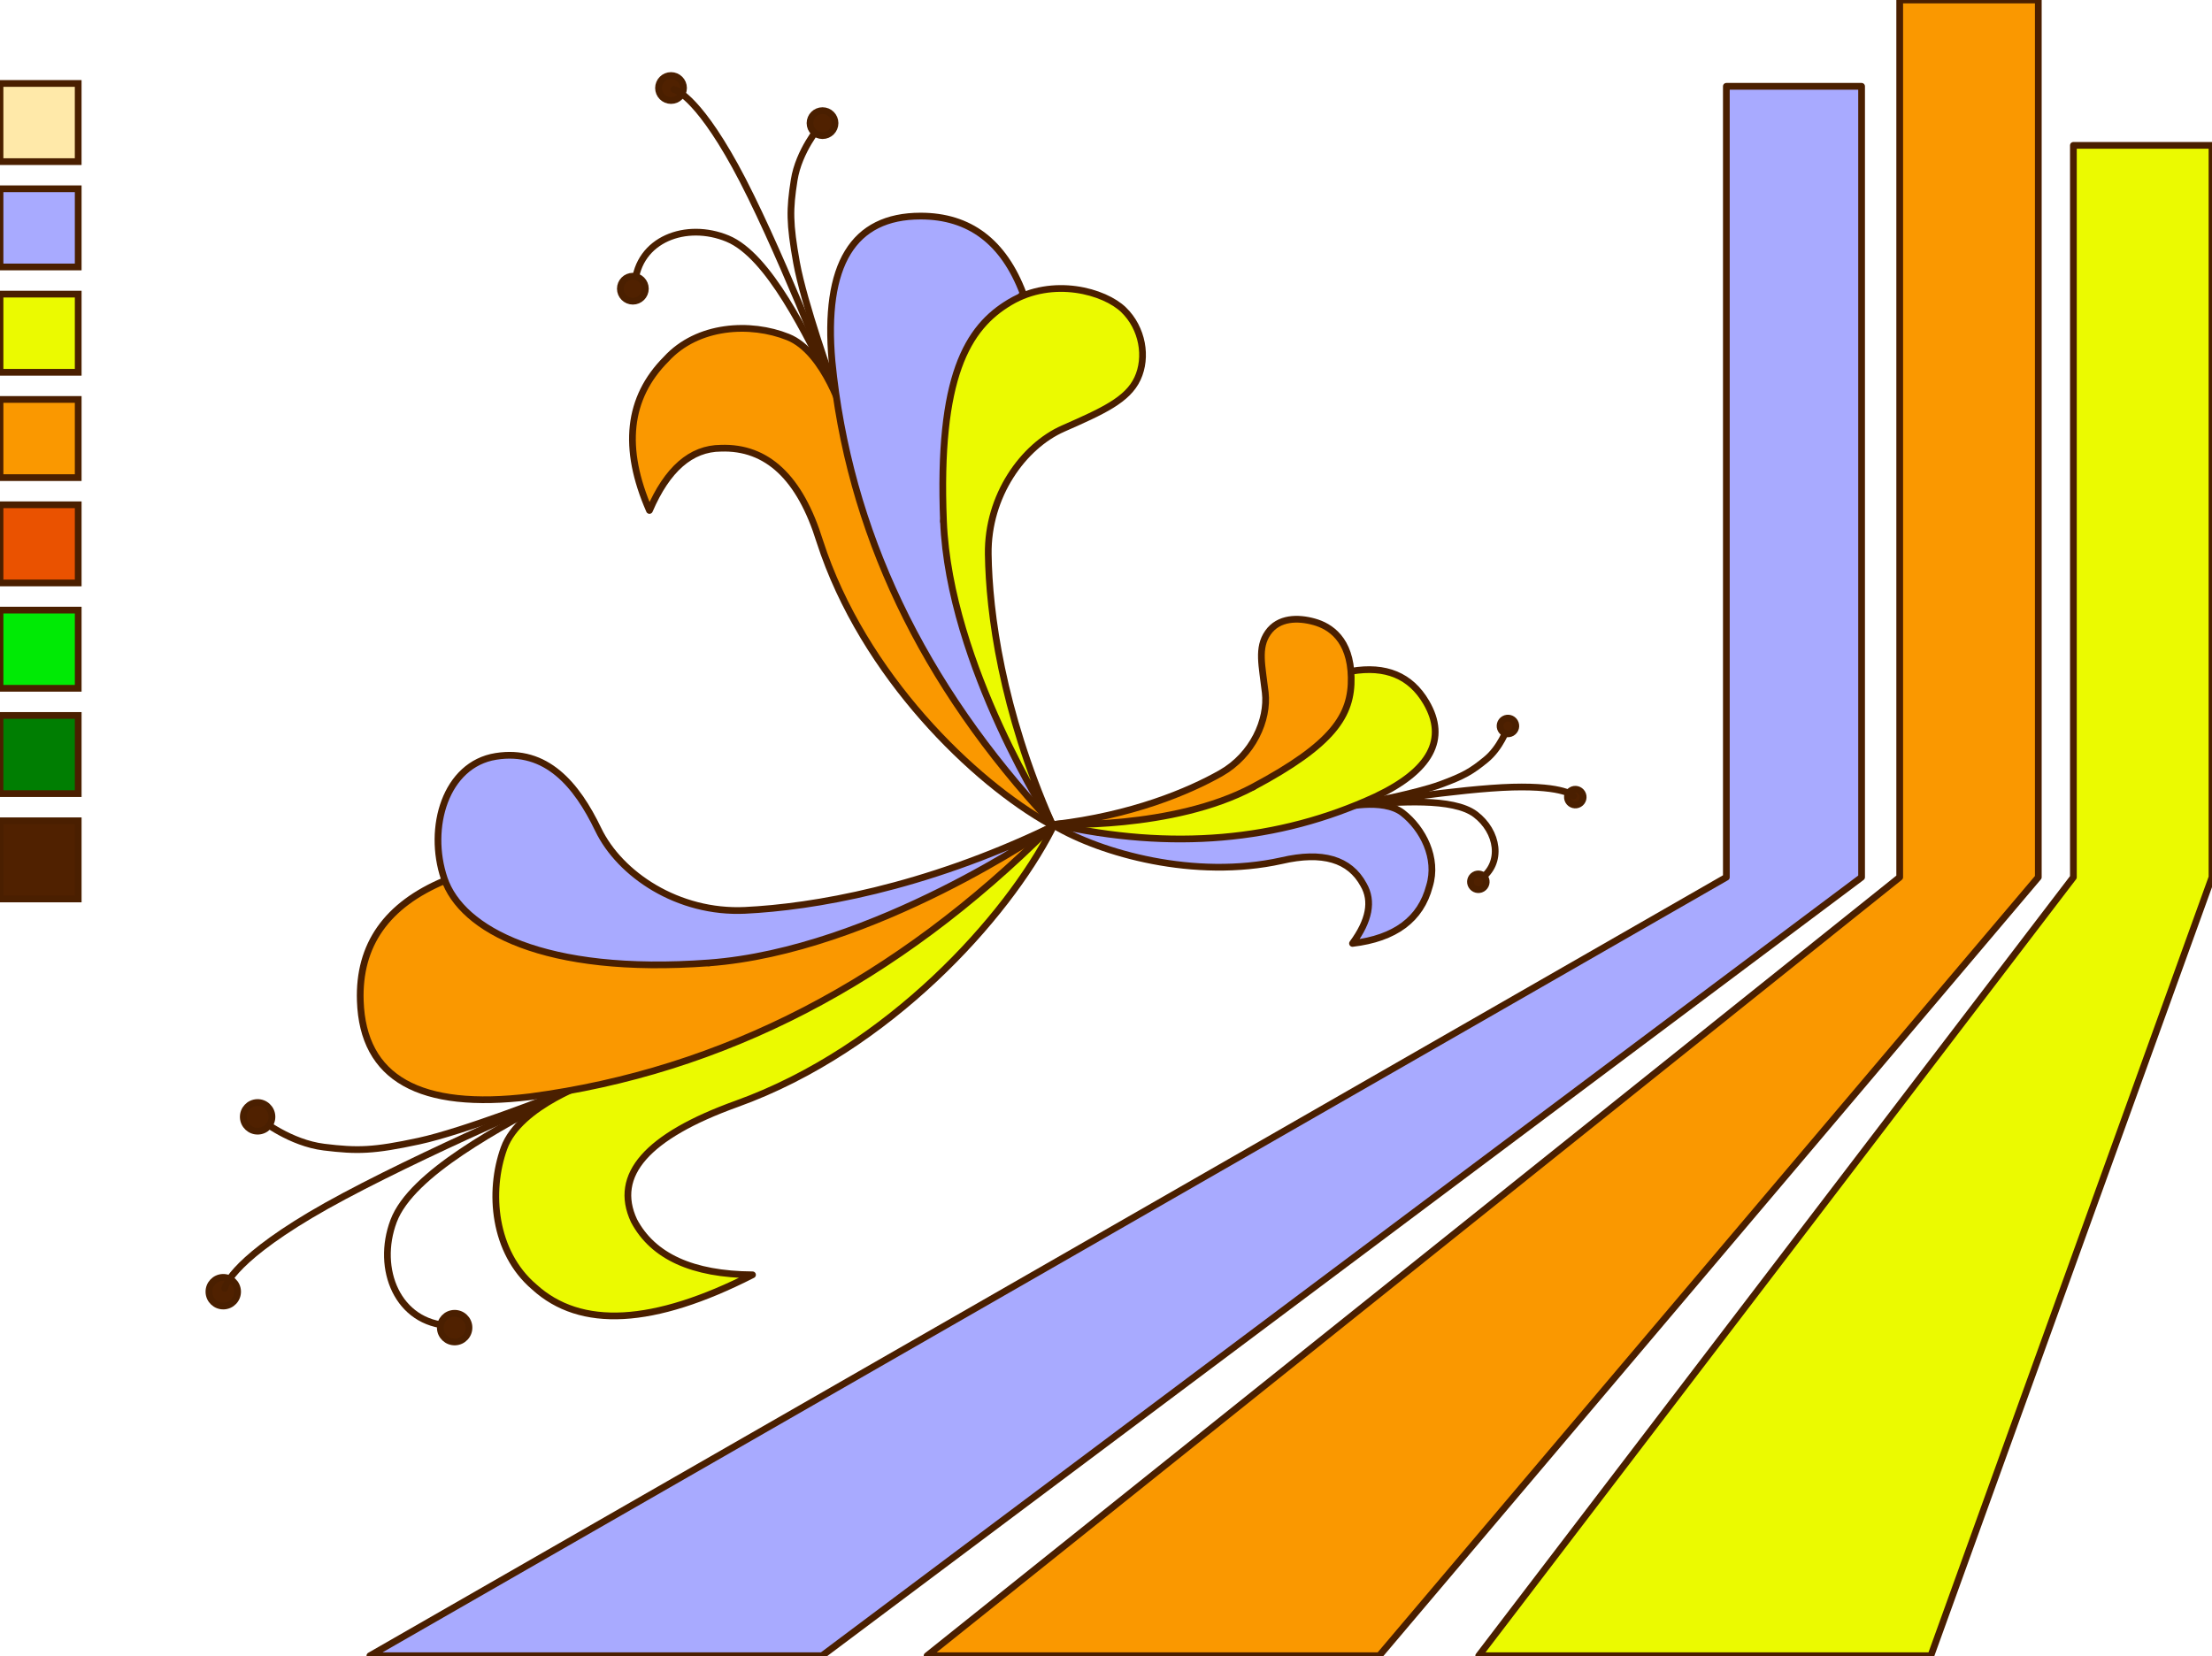
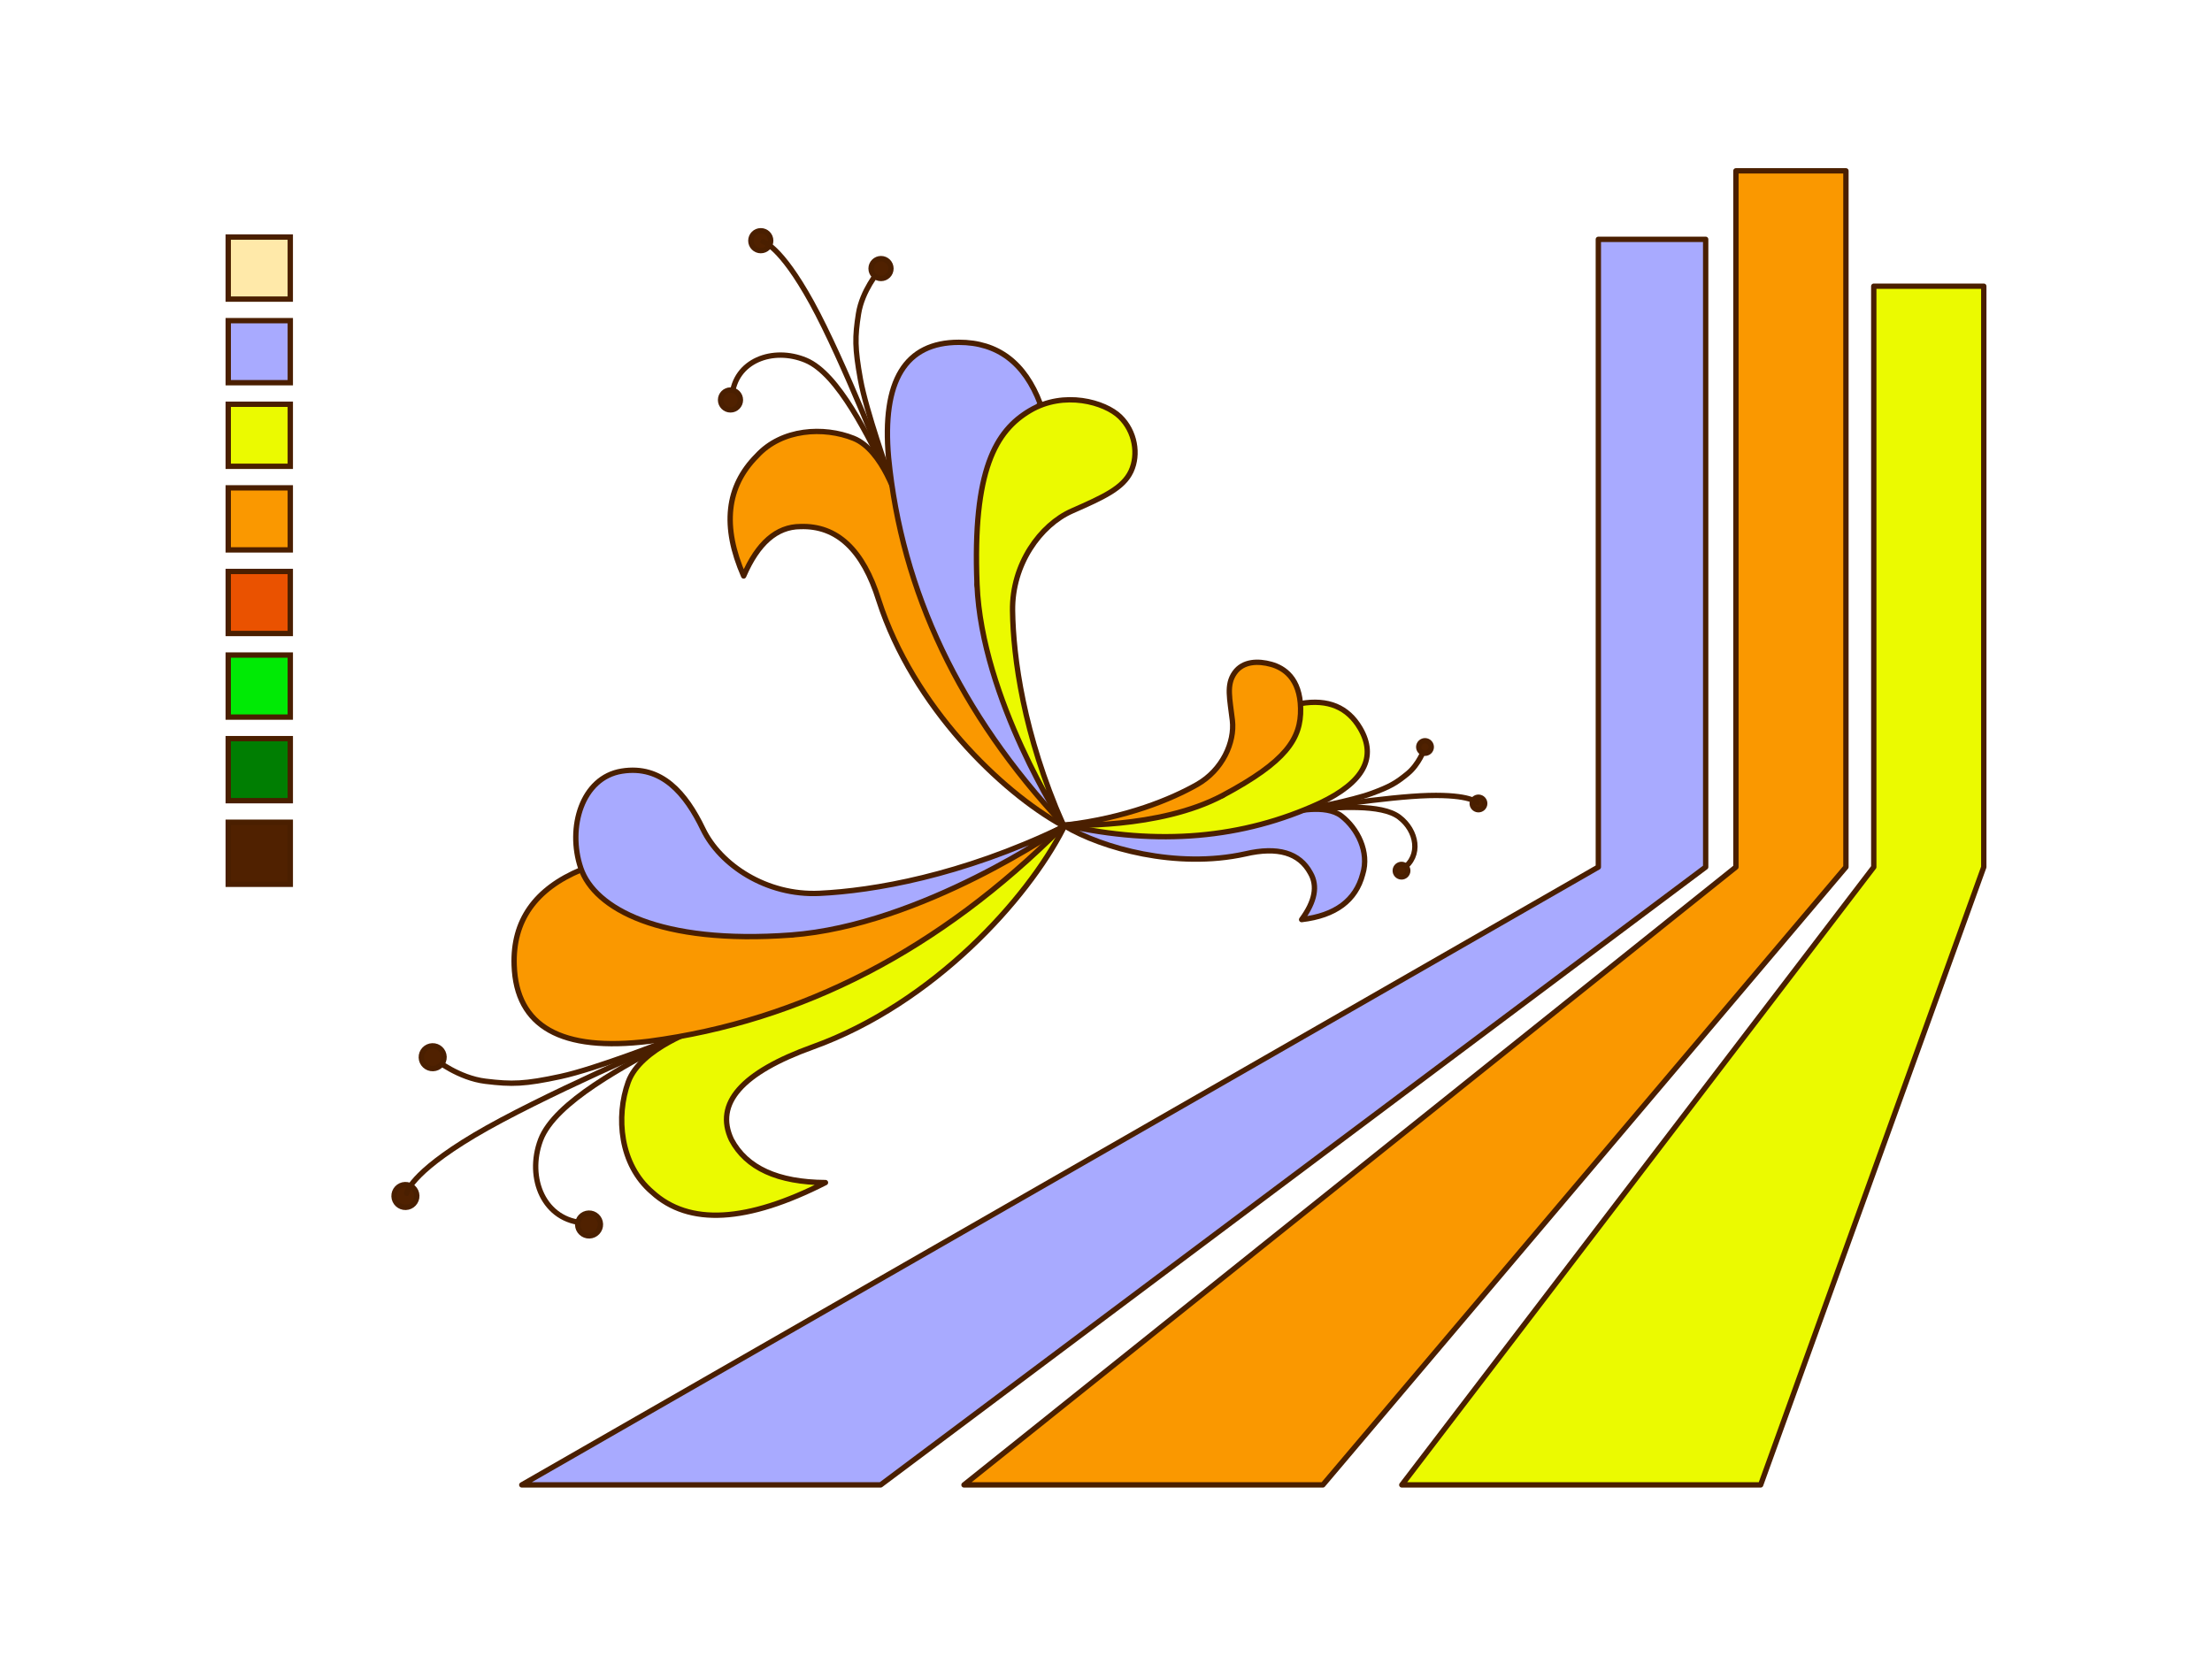
- <svg xmlns="http://www.w3.org/2000/svg" width="100%" height="100%" version="1.1" style="stroke-linecap: round; stroke-linejoin: round; stroke-miterlimit: 20; background: rgba(255, 233, 169, 1);" viewBox="633.174 233.49 657.074 491.937">
-   <defs id="SvgjsDefs15992">
+ <svg xmlns="http://www.w3.org/2000/svg" width="100%" height="100%" version="1.1" style="stroke-linecap: round; stroke-linejoin: round; stroke-miterlimit: 20; background: rgba(255, 233, 169, 1);" viewBox="547.754 169.538 827.913 619.841">
+   <defs id="SvgjsDefs50430">
    <locks id="locks" />
  </defs>
  <svg id="S-b0-a4ef62" style="overflow: visible; pointer-events: all;" data-disabled="false" data-hidden="false">
    <rect id="R-cb-a13742" width="23.226" height="23.226" style="stroke: rgb(74, 31, 0); stroke-opacity: 1; stroke-width: 2; fill: rgb(255, 233, 169); fill-opacity: 1;" stroke-linecap="butt" stroke-linejoin="miter" stroke-miterlimit="20" transform="matrix(1,0,0,1,633.1735,258.2862)" />
    <rect id="R-98-389cda" width="23.226" height="23.226" style="stroke: rgb(74, 31, 0); stroke-opacity: 1; stroke-width: 2; fill: rgb(168, 170, 255); fill-opacity: 1;" stroke-linecap="butt" stroke-linejoin="miter" stroke-miterlimit="20" transform="matrix(1,0,0,1,633.1785,289.5797)" />
    <rect id="R-06-09978f" width="23.226" height="23.226" style="stroke: rgb(74, 31, 0); stroke-opacity: 1; stroke-width: 2; fill: rgb(235, 250, 0); fill-opacity: 1;" stroke-linecap="butt" stroke-linejoin="miter" stroke-miterlimit="20" transform="matrix(1,0,0,1,633.1785,320.8754)" />
    <rect id="R-ab-9467c4" width="23.226" height="23.226" style="stroke: rgb(74, 31, 0); stroke-opacity: 1; stroke-width: 2; fill: rgb(250, 152, 0); fill-opacity: 1;" stroke-linecap="butt" stroke-linejoin="miter" stroke-miterlimit="20" transform="matrix(1,0,0,1,633.1785,352.1712)" />
    <rect id="R-d4-c0ef37" width="23.226" height="23.226" style="stroke: rgb(74, 31, 0); stroke-opacity: 1; stroke-width: 2; fill: rgb(234, 82, 0); fill-opacity: 1;" stroke-linecap="butt" stroke-linejoin="miter" stroke-miterlimit="20" transform="matrix(1,0,0,1,633.1785,383.4669)" />
    <rect id="R-a2-c4025b" width="23.226" height="23.226" style="stroke: rgb(74, 31, 0); stroke-opacity: 1; stroke-width: 2; fill: rgb(0, 234, 5); fill-opacity: 1;" stroke-linecap="butt" stroke-linejoin="miter" stroke-miterlimit="20" transform="matrix(1,0,0,1,633.1785,414.7627)" />
    <rect id="R-94-fbfa32" width="23.226" height="23.226" style="stroke: rgb(74, 31, 0); stroke-opacity: 1; stroke-width: 2; fill: rgb(0, 126, 2); fill-opacity: 1;" stroke-linecap="butt" stroke-linejoin="miter" stroke-miterlimit="20" transform="matrix(1,0,0,1,633.1785,446.0585)" />
    <rect id="R-17-8a19cc" width="23.226" height="23.226" style="stroke: rgb(74, 31, 0); stroke-opacity: 1; stroke-width: 2; fill: rgb(80, 33, 0); fill-opacity: 1;" stroke-linecap="butt" stroke-linejoin="miter" stroke-miterlimit="20" transform="matrix(1,0,0,1,633.1785,477.3542)" />
    <g id="G-a7-896fd2" transform="matrix(1,0,0,1,-882.9995,-123.2261)">
      <polygon id="P-d0-84b712" points="1324.633,518.279 1324.633,283.287 1364.805,283.287 1364.805,518.279 1056.009,749.579 921.697,749.579" style="stroke: rgb(74, 31, 0); stroke-opacity: 1; stroke-width: 2; fill: rgb(168, 170, 255); fill-opacity: 1;" transform="matrix(1,0,0,1,704.3527,99.0737)" />
      <polygon id="P-86-b3167d" points="1275.614,524.923 1275.614,264.287 1316.786,264.287 1316.786,524.923 1121.009,756.224 986.697,756.224" style="stroke: rgb(74, 31, 0); stroke-opacity: 1; stroke-width: 2px; fill: rgb(250, 152, 0); fill-opacity: 1;" transform="matrix(1,0,0,1,804.8649,92.42865)" />
      <polygon id="P-30-2cf561" points="1227.349,513.732 1227.349,296.287 1268.521,296.287 1268.521,513.732 1185.009,745.032 1050.697,745.032" style="stroke: rgb(74, 31, 0); stroke-opacity: 1; stroke-width: 2px; fill: rgb(235, 250, 0); fill-opacity: 1;" transform="matrix(1,0,0,1,904.7254,103.6204)" />
    </g>
  </svg>
  <svg id="S-ba-70dac7" style="overflow: visible; pointer-events: all;">
    <path id="P-81-040c24" d="M880.573 348.691C872.786 333.038 861.589 309.482 849.321 304.386S822.729 304.538 821.719 318.008 " style="stroke: rgb(74, 31, 0); stroke-opacity: 1; stroke-width: 2px; fill: rgb(80, 33, 0); fill-opacity: 0;" transform="matrix(1,0,0,1,0,0)" />
    <path id="P-45-04500a" d="M880.472 347.401S871.921 323.391 869.8 311.601S867.714 295.699 869.077 287.008S876.657 271.029 876.657 271.029S876.657 271.029 876.657 271.029 " style="stroke: rgb(74, 31, 0); stroke-opacity: 1; stroke-width: 2; fill: rgb(80, 33, 0); fill-opacity: 0;" transform="matrix(1,0,0,1,0,0)" />
    <circle id="C-50-bc2b3a" r="3.717" cx="0" cy="0" style="stroke: rgb(74, 31, 0); stroke-opacity: 1; stroke-width: 2; fill: rgb(80, 33, 0); fill-opacity: 1;" transform="matrix(1,0,0,1,832.5018,259.6413)" />
    <circle id="C-ab-5bf860" r="3.717" cx="0" cy="0" style="stroke: rgb(74, 31, 0); stroke-opacity: 1; stroke-width: 2; fill: rgb(80, 33, 0); fill-opacity: 1;" transform="matrix(1,0,0,1,877.5049,270.0737)" />
    <path id="P-2e-0b2fed" d="M931.215 444.041S895.464 381.355 893.022 373.215S870.059 323.268 870.059 323.268S864.5 303.755 853.358 299.298S826.501 295.639 817.142 305.89Q800.05 323.059 812.204 350.825Q820.139 332.394 833.411 332.332Q853.981 331.604 862.785 359.94C875.687 399.967 908.888 431.683 931.215 444.041 " style="stroke: rgb(74, 31, 0); stroke-opacity: 1; stroke-width: 2px; fill: rgb(250, 152, 0); fill-opacity: 1;" transform="matrix(1,0,0,1,13.88794,34.33148)" />
    <path id="P-50-c207ee" d="M945.56 477.996Q887.724 416.098 880.326 340.878Q876.527 297.688 906.646 297.688Q928.409 297.688 937.092 320.662Q923.435 337.092 913.437 388.332Q921.096 427.49 945.56 477.996 " style="stroke: rgb(74, 31, 0); stroke-opacity: 1; stroke-width: 2px; fill: rgb(168, 170, 255); fill-opacity: 1;" transform="matrix(1,0,0,1,0,0)" />
    <path id="P-e3-0200bc" d="M945.56 477.996S915.148 431.174 913.437 388.332S920.461 330.792 933.242 323.235S961.306 320.077 966.949 325.547S974.023 339.637 971.068 345.973S960.801 355.614 948.976 360.822S926.489 380.755 926.736 398.166S930.823 444.433 945.56 477.996 " style="stroke: rgb(74, 31, 0); stroke-opacity: 1; stroke-width: 2; fill: rgb(235, 250, 0); fill-opacity: 1;" transform="matrix(1,0,0,1,0,0)" />
    <path id="P-a3-caa510" d="M880.595 348.509S863.479 304.47 851.562 282.83S833.337 260.05 833.337 260.05 " style="stroke: rgb(74, 31, 0); stroke-opacity: 1; stroke-width: 2; fill: rgb(80, 33, 0); fill-opacity: 0;" />
    <circle id="C-55-b832e7" r="3.717" cx="0" cy="0" style="stroke: rgb(74, 31, 0); stroke-opacity: 1; stroke-width: 2; fill: rgb(80, 33, 0); fill-opacity: 1;" transform="matrix(1,0,0,1,821.1646,319.2663)" />
    <g id="G-ac-61aff3">
      <circle id="C-44-cca6ca" r="2.342" cx="0" cy="0" style="stroke: rgb(74, 31, 0); stroke-opacity: 1; stroke-width: 2; fill: rgb(80, 33, 0); fill-opacity: 1;" transform="matrix(0.5056105,0.8627618,-0.8627618,0.5056105,1101.116,470.3251)" />
      <path id="P-19-ee8cde" d="M833.337 315.781S844.12 288.036 851.629 274.402S863.111 260.05 863.111 260.05 " style="stroke: rgb(74, 31, 0); stroke-opacity: 1; stroke-width: 2; fill: rgb(80, 33, 0); fill-opacity: 0;" transform="matrix(0.5056105,0.8627618,-0.8627618,0.5056105,888.5904,-406.1418)" />
      <path id="P-95-0eb97e" d="M821.719 331.59C826.625 321.728 833.68 306.888 841.408 303.677S858.162 303.773 858.799 312.259 " style="stroke: rgb(74, 31, 0); stroke-opacity: 1; stroke-width: 2px; fill: rgb(80, 33, 0); fill-opacity: 0;" transform="matrix(0.5056105,0.8627618,-0.8627618,0.5056105,908.0125,-404.0417)" />
      <path id="P-f0-f232aa" d="M868.119 319.145S873.506 304.018 874.843 296.59S876.157 286.572 875.298 281.096S870.522 271.029 870.522 271.029S870.522 271.029 870.522 271.029 " style="stroke: rgb(74, 31, 0); stroke-opacity: 1; stroke-width: 2; fill: rgb(80, 33, 0); fill-opacity: 0;" transform="matrix(0.5056105,0.8627618,-0.8627618,0.5056105,874.5485,-438.1369)" />
      <circle id="C-cb-ba349c" r="2.342" cx="0" cy="0" style="stroke: rgb(74, 31, 0); stroke-opacity: 1; stroke-width: 2; fill: rgb(80, 33, 0); fill-opacity: 1;" transform="matrix(0.5056105,0.8627618,-0.8627618,0.5056105,1081.109,449.1863)" />
      <path id="P-86-530e9d" d="M807.153 389.537S829.677 350.043 831.215 344.914S845.683 313.447 845.683 313.447S849.185 301.153 856.204 298.345S873.125 296.04 879.022 302.498Q889.79 313.315 882.133 330.808Q877.133 319.196 868.772 319.157Q855.812 318.698 850.266 336.551C842.137 361.768 821.219 381.75 807.153 389.537 " style="stroke: rgb(74, 31, 0); stroke-opacity: 1; stroke-width: 2; fill: rgb(168, 170, 255); fill-opacity: 1;" transform="matrix(0.5056105,0.8627618,-0.8627618,0.5056105,874.3253,-414.539)" />
      <path id="P-c6-85380f" d="M879.9 411.286Q916.338 372.289 920.999 324.899Q923.393 297.688 904.417 297.688Q890.706 297.688 885.235 312.163Q893.84 322.513 900.139 354.796Q895.313 379.466 879.9 411.286 " style="stroke: rgb(74, 31, 0); stroke-opacity: 1; stroke-width: 2px; fill: rgb(235, 250, 0); fill-opacity: 1;" transform="matrix(0.5056105,0.8627618,-0.8627618,0.5056105,856.3674,-488.6681)" />
      <path id="P-9c-d023e8" d="M930.81 419.095S949.97 389.596 951.048 362.604S947.544 326.499 937.688 320.968S921.436 318.67 917.88 322.116S911.405 330.533 913.71 335.574S921.207 341.991 928.658 345.272S942.825 357.83 942.669 368.8S940.094 397.949 930.81 419.095 " style="stroke: rgb(74, 31, 0); stroke-opacity: 1; stroke-width: 2px; fill: rgb(250, 152, 0); fill-opacity: 1;" transform="matrix(0.5056105,0.8627618,-0.8627618,0.5056105,837.364,-536.5386)" />
      <circle id="C-04-f4157b" r="2.342" cx="0" cy="0" style="stroke: rgb(74, 31, 0); stroke-opacity: 1; stroke-width: 2; fill: rgb(80, 33, 0); fill-opacity: 1;" transform="matrix(0.5056105,0.8627618,-0.8627618,0.5056105,1072.317,495.4807)" />
    </g>
    <path id="P-e3-9b5c27" d="M882.276 358.553S872.476 331.037 870.045 317.526S867.655 299.301 869.217 289.341S877.904 271.029 877.904 271.029S877.904 271.029 877.904 271.029 " style="stroke: rgb(74, 31, 0); stroke-opacity: 1; stroke-width: 2; fill: rgb(80, 33, 0); fill-opacity: 0;" transform="matrix(-0.03381522,-0.9994282,0.9994282,-0.03381522,469.6394,1452.819)" />
    <circle id="C-56-a37733" r="4.26" cx="0" cy="0" style="stroke: rgb(74, 31, 0); stroke-opacity: 1; stroke-width: 2; fill: rgb(80, 33, 0); fill-opacity: 1;" transform="matrix(-0.03381522,-0.9994282,0.9994282,-0.03381522,699.4949,617.2683)" />
    <circle id="C-f6-99bccb" r="4.26" cx="0" cy="0" style="stroke: rgb(74, 31, 0); stroke-opacity: 1; stroke-width: 2; fill: rgb(80, 33, 0); fill-opacity: 1;" transform="matrix(-0.03381522,-0.9994282,0.9994282,-0.03381522,709.7002,565.318)" />
    <path id="P-45-4cdba0" d="M887.496 361.427S867.881 310.957 854.223 286.157S833.337 260.05 833.337 260.05 " style="stroke: rgb(74, 31, 0); stroke-opacity: 1; stroke-width: 2; fill: rgb(80, 33, 0); fill-opacity: 0;" transform="matrix(-0.03381522,-0.9994282,0.9994282,-0.03381522,468.2087,1457.95)" />
    <path id="P-ad-a16621" d="M889.168 355.441C880.243 337.501 867.411 310.506 853.352 304.666S822.877 304.84 821.719 320.277 " style="stroke: rgb(74, 31, 0); stroke-opacity: 1; stroke-width: 2px; fill: rgb(80, 33, 0); fill-opacity: 0;" transform="matrix(-0.03381522,-0.9994282,0.9994282,-0.03381522,474.4576,1459.436)" />
    <path id="P-82-cb9afe" d="M949.332 465.555S908.361 393.715 905.562 384.385S879.246 327.145 879.246 327.145S872.874 304.782 860.106 299.674S829.326 295.481 818.601 307.228Q799 327.262 819.985 372.176Q821.056 345.426 837.245 337.532Q857.876 328.743 870.909 369.172C885.695 415.044 923.745 451.392 949.332 465.555 " style="stroke: rgb(74, 31, 0); stroke-opacity: 1; stroke-width: 2px; fill: rgb(235, 250, 0); fill-opacity: 1;" transform="matrix(-0.03381522,-0.9994282,0.9994282,-0.03381522,512.4748,1444.353)" />
    <path id="P-08-6b447b" d="M955.148 504.327Q888.866 433.389 880.388 347.185Q876.034 297.688 910.552 297.688Q935.493 297.688 945.444 324.017Q929.793 342.846 918.334 401.569Q927.112 446.446 955.148 504.327 " style="stroke: rgb(74, 31, 0); stroke-opacity: 1; stroke-width: 2px; fill: rgb(250, 152, 0); fill-opacity: 1;" transform="matrix(-0.03381522,-0.9994282,0.9994282,-0.03381522,473.4723,1450.968)" />
    <circle id="C-20-77930a" r="4.26" cx="0" cy="0" style="stroke: rgb(74, 31, 0); stroke-opacity: 1; stroke-width: 2; fill: rgb(80, 33, 0); fill-opacity: 1;" transform="matrix(-0.03381522,-0.9994282,0.9994282,-0.03381522,768.2275,627.9427)" />
    <path id="P-eb-2eadf4" d="M950.274 501.245S915.42 447.586 913.46 398.487S925.881 325.362 941.153 320.761S975.036 322.277 976.921 337.318S967.741 360.991 954.189 366.959S928.418 389.803 928.701 409.757S933.385 462.781 950.274 501.245 " style="stroke: rgb(74, 31, 0); stroke-opacity: 1; stroke-width: 2px; fill: rgb(168, 170, 255); fill-opacity: 1;" transform="matrix(-0.03381522,-0.9994282,0.9994282,-0.03381522,476.3876,1445.992)" />
  </svg>
</svg>
